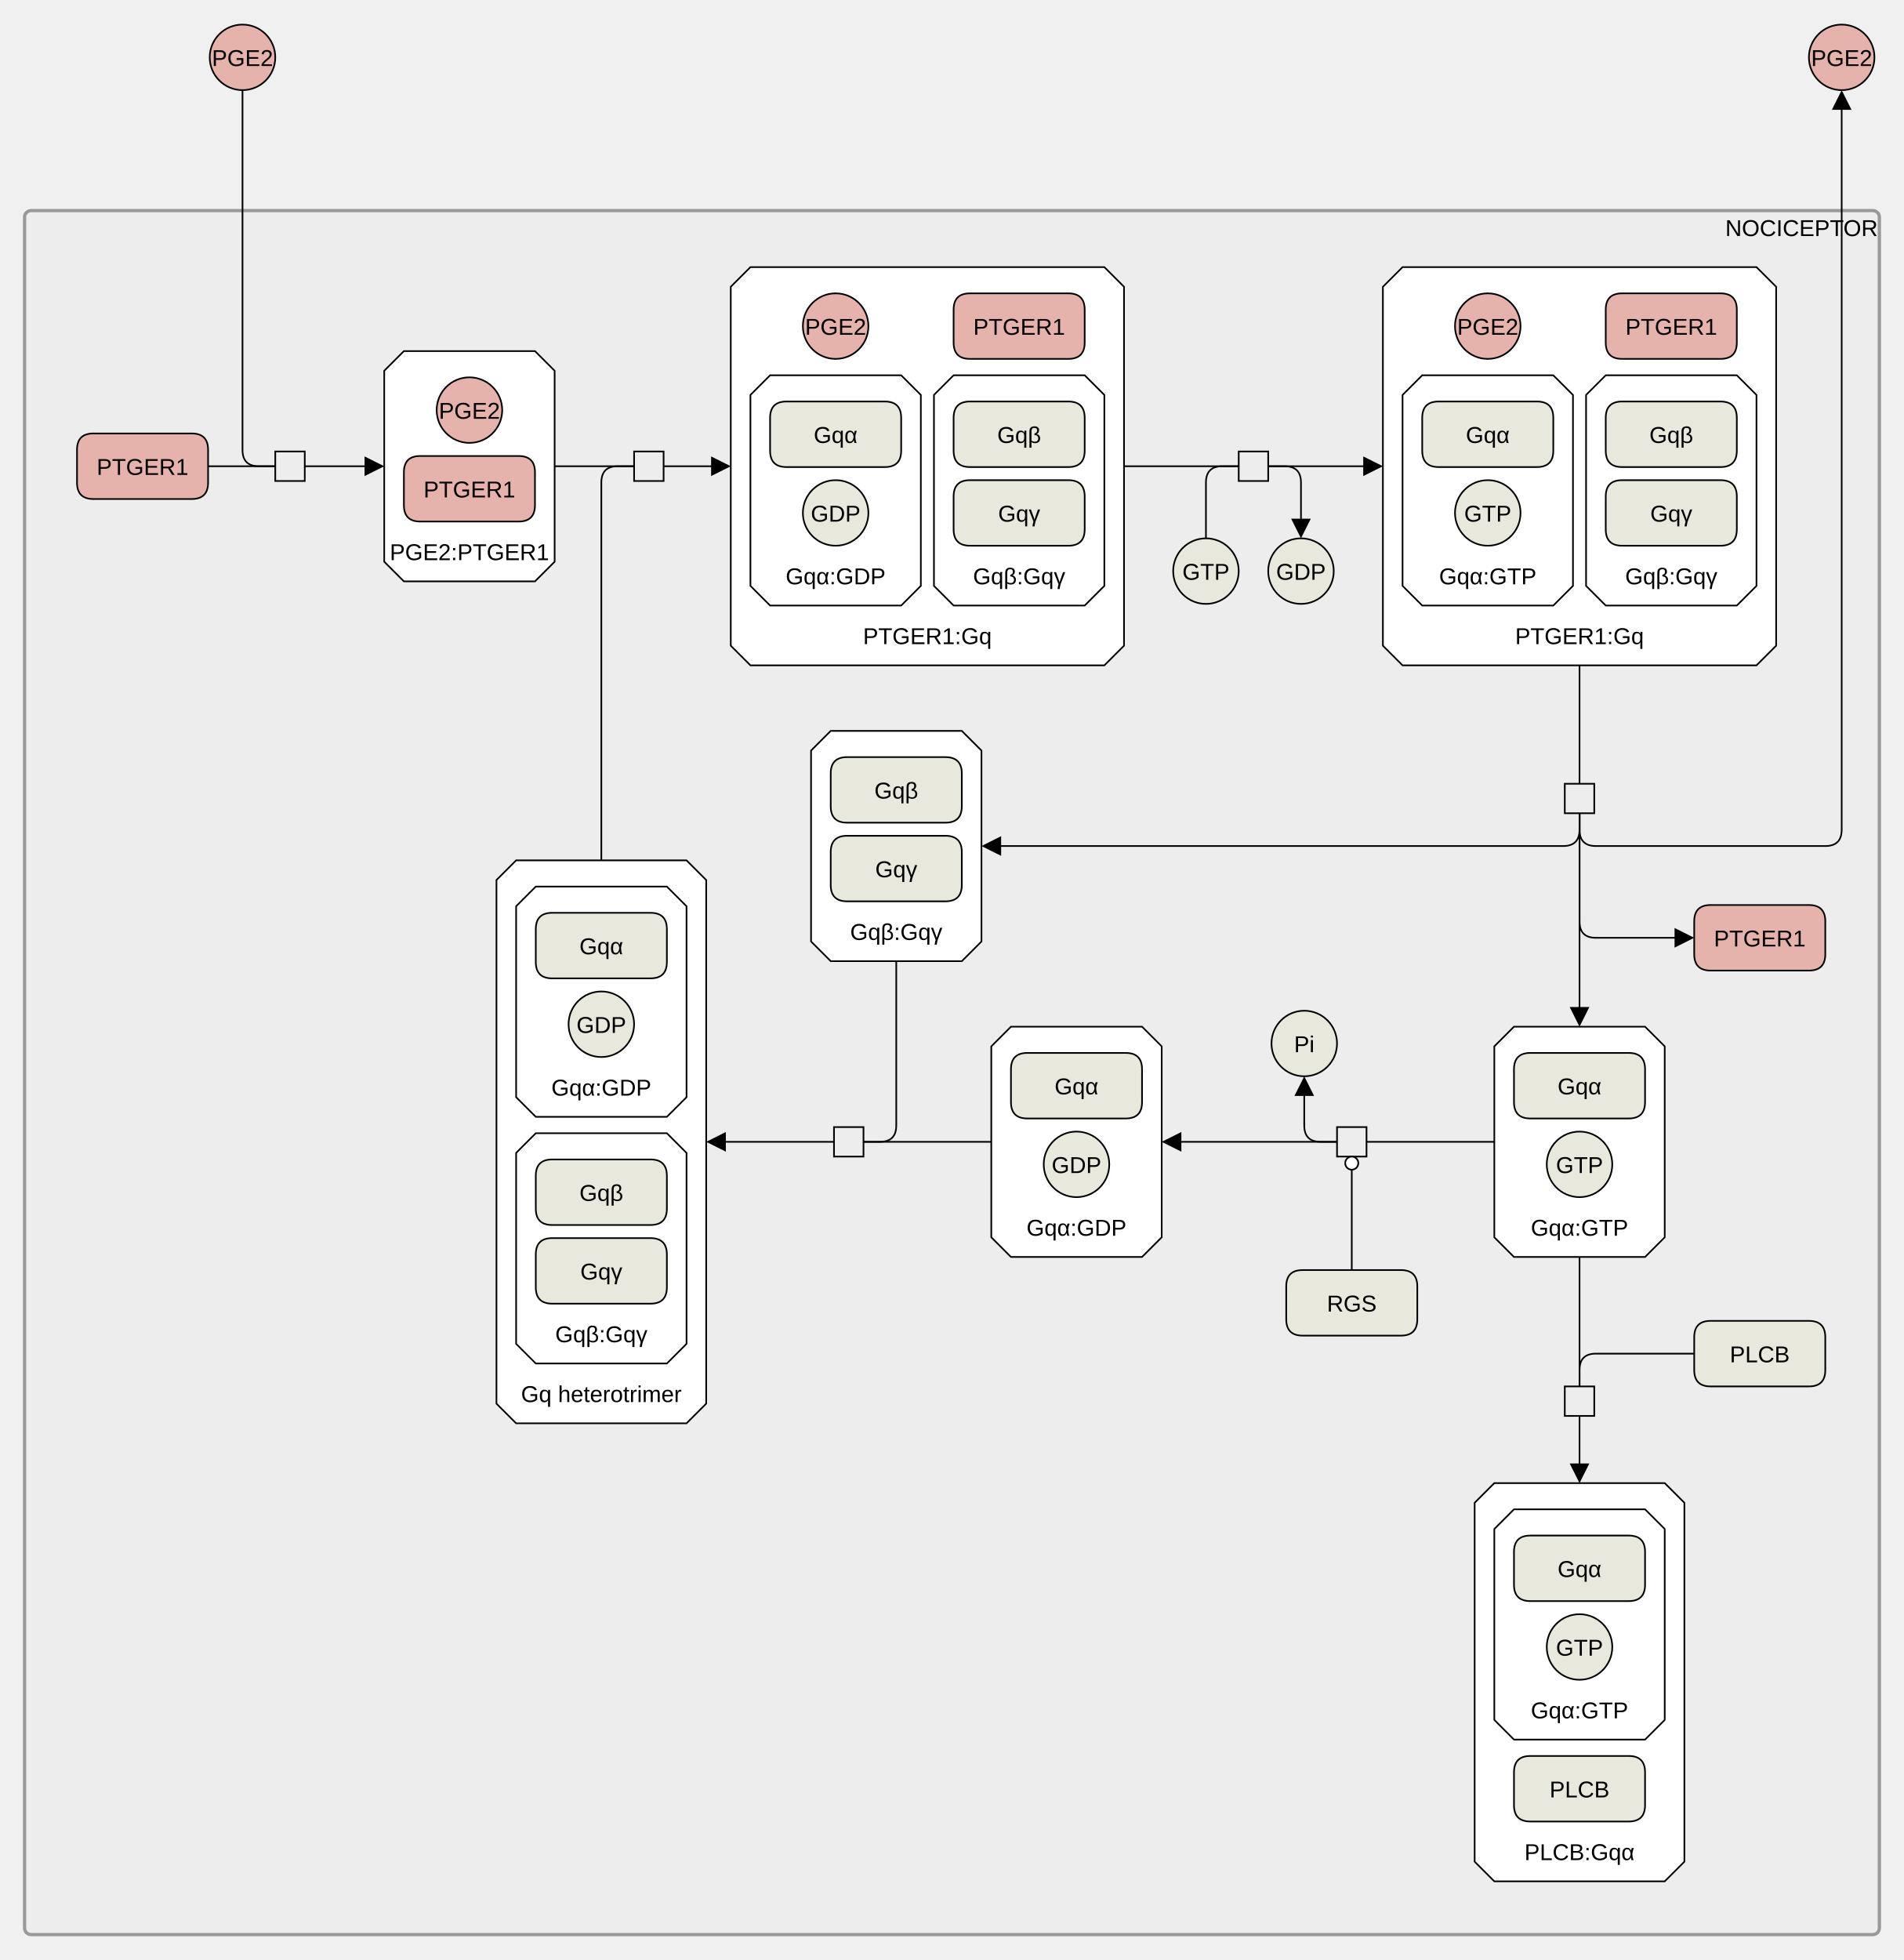
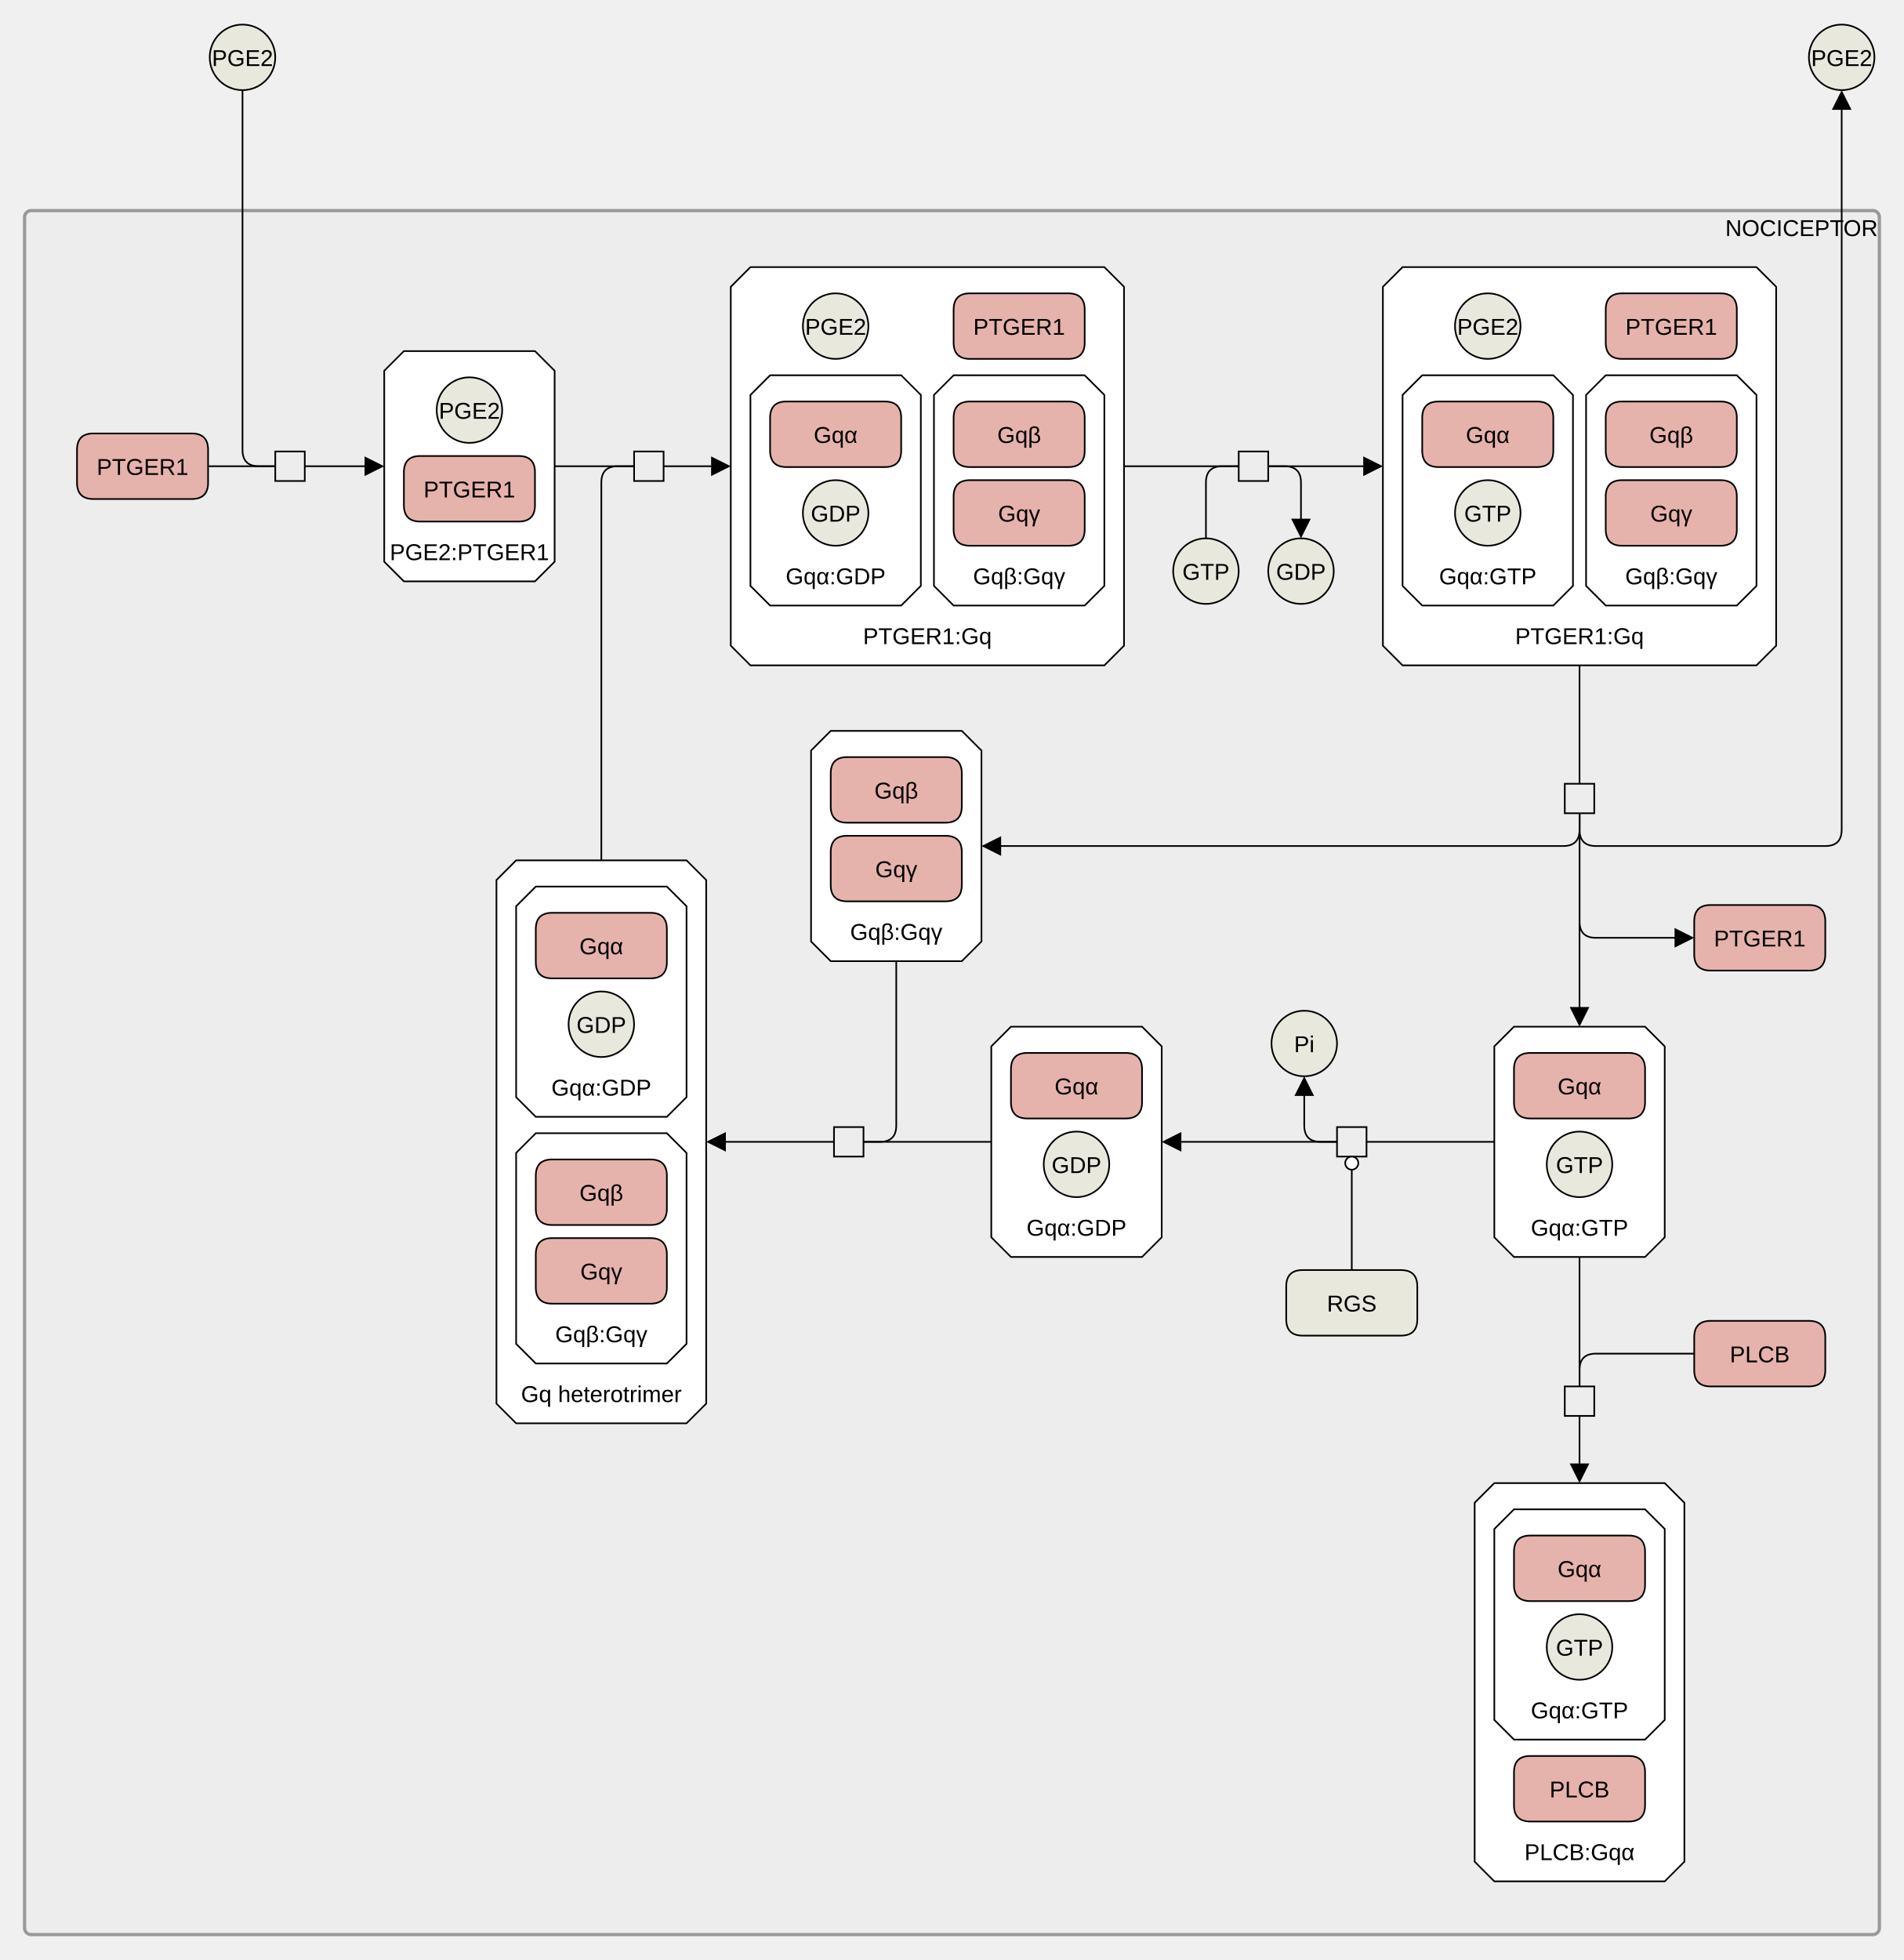
<svg xmlns="http://www.w3.org/2000/svg" width="1162" height="1196" viewBox="0 0 1162 1196" stroke-linecap="butt" stroke-miterlimit="10">
  <g transform="translate(-25,-25)">
    <path d="M40 157.5 C40 155.291 41.791 153.5 44 153.5 L1168 153.5 C1170.209 153.5 1172 155.291 1172 157.5 L1172 1201.5 C1172 1203.709 1170.209 1205.5 1168 1205.5 L44 1205.5 C41.791 1205.5 40 1203.709 40 1201.5 Z" fill="#999999" fill-opacity="0.031" stroke="none" />
    <path d="M40 157.5 C40 155.291 41.791 153.5 44 153.5 L1168 153.5 C1170.209 153.5 1172 155.291 1172 157.5 L1172 1201.5 C1172 1203.709 1170.209 1205.5 1168 1205.5 L44 1205.5 C41.791 1205.5 40 1203.709 40 1201.5 Z" fill="none" stroke="#999999" stroke-width="2" />
    <text x="1124.5" y="169.041" text-anchor="middle" font-family="'Dialog', Arial, Helvetica, sans-serif" font-size="14" fill="#000000" stroke="none" xml:space="preserve">NOCICEPTOR</text>
    <path d="M483 188 L699 188 L711 200 L711 419 L699 431 L483 431 L471 419 L471 200 Z" fill="#FFFFFF" stroke="none" />
    <path d="M483 188 L699 188 L711 200 L711 419 L699 431 L483 431 L471 419 L471 200 Z" fill="none" stroke="#000000" />
    <text x="591" y="418.041" text-anchor="middle" font-family="'Dialog', Arial, Helvetica, sans-serif" font-size="14" fill="#000000" stroke="none" xml:space="preserve">PTGER1:Gq</text>
    <path d="M495 254 L575 254 L587 266 L587 382.5 L575 394.5 L495 394.5 L483 382.5 L483 266 Z" fill="#FFFFFF" stroke="none" />
    <path d="M495 254 L575 254 L587 266 L587 382.5 L575 394.5 L495 394.5 L483 382.5 L483 266 Z" fill="none" stroke="#000000" />
    <text x="535" y="381.541" text-anchor="middle" font-family="'Dialog', Arial, Helvetica, sans-serif" font-size="14" fill="#000000" stroke="none" xml:space="preserve">Gqα:GDP</text>
-     <path d="M495 280 Q495 270 505 270 L565 270 Q575 270 575 280 L575 300 Q575 310 565 310 L505 310 Q495 310 495 300 Z" fill="#E8E8DD" stroke="none" />
+     <path d="M495 280 Q495 270 505 270 L565 270 Q575 270 575 280 L575 300 Q575 310 565 310 L505 310 Q495 310 495 300 Z" fill="#E6B3AC" stroke="none" />
    <path d="M495 280 Q495 270 505 270 L565 270 Q575 270 575 280 L575 300 Q575 310 565 310 L505 310 Q495 310 495 300 Z" fill="none" stroke="#000000" />
    <text x="535" y="295.291" text-anchor="middle" font-family="'Dialog', Arial, Helvetica, sans-serif" font-size="14" fill="#000000" stroke="none" xml:space="preserve">Gqα</text>
    <path d="M515 338 C515 326.954 523.954 318 535 318 L535 318 C546.046 318 555 326.954 555 338 L555 338 C555 349.046 546.046 358 535 358 L535 358 C523.954 358 515 349.046 515 338 Z" fill="#E8E8DD" stroke="none" />
    <path d="M515 338 C515 326.954 523.954 318 535 318 L535 318 C546.046 318 555 326.954 555 338 L555 338 C555 349.046 546.046 358 535 358 L535 358 C523.954 358 515 349.046 515 338 Z" fill="none" stroke="#000000" />
    <text x="535" y="343.291" text-anchor="middle" font-family="'Dialog', Arial, Helvetica, sans-serif" font-size="14" fill="#000000" stroke="none" xml:space="preserve">GDP</text>
    <path d="M607 254 L687 254 L699 266 L699 382.5 L687 394.5 L607 394.5 L595 382.5 L595 266 Z" fill="#FFFFFF" stroke="none" />
    <path d="M607 254 L687 254 L699 266 L699 382.5 L687 394.5 L607 394.5 L595 382.5 L595 266 Z" fill="none" stroke="#000000" />
    <text x="647" y="381.541" text-anchor="middle" font-family="'Dialog', Arial, Helvetica, sans-serif" font-size="14" fill="#000000" stroke="none" xml:space="preserve">Gqβ:Gqγ</text>
-     <path d="M607 280 Q607 270 617 270 L677 270 Q687 270 687 280 L687 300 Q687 310 677 310 L617 310 Q607 310 607 300 Z" fill="#E8E8DD" stroke="none" />
+     <path d="M607 280 Q607 270 617 270 L677 270 Q687 270 687 280 L687 300 Q687 310 677 310 L617 310 Q607 310 607 300 Z" fill="#E6B3AC" stroke="none" />
    <path d="M607 280 Q607 270 617 270 L677 270 Q687 270 687 280 L687 300 Q687 310 677 310 L617 310 Q607 310 607 300 Z" fill="none" stroke="#000000" />
    <text x="647" y="295.291" text-anchor="middle" font-family="'Dialog', Arial, Helvetica, sans-serif" font-size="14" fill="#000000" stroke="none" xml:space="preserve">Gqβ</text>
-     <path d="M607 328 Q607 318 617 318 L677 318 Q687 318 687 328 L687 348 Q687 358 677 358 L617 358 Q607 358 607 348 Z" fill="#E8E8DD" stroke="none" />
+     <path d="M607 328 Q607 318 617 318 L677 318 Q687 318 687 328 L687 348 Q687 358 677 358 L617 358 Q607 358 607 348 Z" fill="#E6B3AC" stroke="none" />
    <path d="M607 328 Q607 318 617 318 L677 318 Q687 318 687 328 L687 348 Q687 358 677 358 L617 358 Q607 358 607 348 Z" fill="none" stroke="#000000" />
    <text x="647" y="343.291" text-anchor="middle" font-family="'Dialog', Arial, Helvetica, sans-serif" font-size="14" fill="#000000" stroke="none" xml:space="preserve">Gqγ</text>
-     <path d="M515 224 C515 212.954 523.954 204 535 204 L535 204 C546.046 204 555 212.954 555 224 L555 224 C555 235.046 546.046 244 535 244 L535 244 C523.954 244 515 235.046 515 224 Z" fill="#E6B3AC" stroke="none" />
+     <path d="M515 224 C515 212.954 523.954 204 535 204 L535 204 C546.046 204 555 212.954 555 224 L555 224 C555 235.046 546.046 244 535 244 L535 244 C523.954 244 515 235.046 515 224 Z" fill="#E8E8DD" stroke="none" />
    <path d="M515 224 C515 212.954 523.954 204 535 204 L535 204 C546.046 204 555 212.954 555 224 L555 224 C555 235.046 546.046 244 535 244 L535 244 C523.954 244 515 235.046 515 224 Z" fill="none" stroke="#000000" />
    <text x="535" y="229.291" text-anchor="middle" font-family="'Dialog', Arial, Helvetica, sans-serif" font-size="14" fill="#000000" stroke="none" xml:space="preserve">PGE2</text>
    <path d="M607 214 Q607 204 617 204 L677 204 Q687 204 687 214 L687 234 Q687 244 677 244 L617 244 Q607 244 607 234 Z" fill="#E6B3AC" stroke="none" />
    <path d="M607 214 Q607 204 617 204 L677 204 Q687 204 687 214 L687 234 Q687 244 677 244 L617 244 Q607 244 607 234 Z" fill="none" stroke="#000000" />
    <text x="647" y="229.291" text-anchor="middle" font-family="'Dialog', Arial, Helvetica, sans-serif" font-size="14" fill="#000000" stroke="none" xml:space="preserve">PTGER1</text>
    <path d="M881 188 L1097 188 L1109 200 L1109 419 L1097 431 L881 431 L869 419 L869 200 Z" fill="#FFFFFF" stroke="none" />
    <path d="M881 188 L1097 188 L1109 200 L1109 419 L1097 431 L881 431 L869 419 L869 200 Z" fill="none" stroke="#000000" />
    <text x="989" y="418.041" text-anchor="middle" font-family="'Dialog', Arial, Helvetica, sans-serif" font-size="14" fill="#000000" stroke="none" xml:space="preserve">PTGER1:Gq</text>
    <path d="M1005 254 L1085 254 L1097 266 L1097 382.5 L1085 394.5 L1005 394.5 L993 382.5 L993 266 Z" fill="#FFFFFF" stroke="none" />
    <path d="M1005 254 L1085 254 L1097 266 L1097 382.5 L1085 394.5 L1005 394.5 L993 382.5 L993 266 Z" fill="none" stroke="#000000" />
    <text x="1045" y="381.541" text-anchor="middle" font-family="'Dialog', Arial, Helvetica, sans-serif" font-size="14" fill="#000000" stroke="none" xml:space="preserve">Gqβ:Gqγ</text>
-     <path d="M1005 280 Q1005 270 1015 270 L1075 270 Q1085 270 1085 280 L1085 300 Q1085 310 1075 310 L1015 310 Q1005 310 1005 300 Z" fill="#E8E8DD" stroke="none" />
+     <path d="M1005 280 Q1005 270 1015 270 L1075 270 Q1085 270 1085 280 L1085 300 Q1085 310 1075 310 L1015 310 Q1005 310 1005 300 Z" fill="#E6B3AC" stroke="none" />
    <path d="M1005 280 Q1005 270 1015 270 L1075 270 Q1085 270 1085 280 L1085 300 Q1085 310 1075 310 L1015 310 Q1005 310 1005 300 Z" fill="none" stroke="#000000" />
    <text x="1045" y="295.291" text-anchor="middle" font-family="'Dialog', Arial, Helvetica, sans-serif" font-size="14" fill="#000000" stroke="none" xml:space="preserve">Gqβ</text>
-     <path d="M1005 328 Q1005 318 1015 318 L1075 318 Q1085 318 1085 328 L1085 348 Q1085 358 1075 358 L1015 358 Q1005 358 1005 348 Z" fill="#E8E8DD" stroke="none" />
+     <path d="M1005 328 Q1005 318 1015 318 L1075 318 Q1085 318 1085 328 L1085 348 Q1085 358 1075 358 L1015 358 Q1005 358 1005 348 Z" fill="#E6B3AC" stroke="none" />
    <path d="M1005 328 Q1005 318 1015 318 L1075 318 Q1085 318 1085 328 L1085 348 Q1085 358 1075 358 L1015 358 Q1005 358 1005 348 Z" fill="none" stroke="#000000" />
    <text x="1045" y="343.291" text-anchor="middle" font-family="'Dialog', Arial, Helvetica, sans-serif" font-size="14" fill="#000000" stroke="none" xml:space="preserve">Gqγ</text>
    <path d="M893 254 L973 254 L985 266 L985 382.5 L973 394.5 L893 394.5 L881 382.5 L881 266 Z" fill="#FFFFFF" stroke="none" />
    <path d="M893 254 L973 254 L985 266 L985 382.5 L973 394.5 L893 394.5 L881 382.5 L881 266 Z" fill="none" stroke="#000000" />
    <text x="933" y="381.541" text-anchor="middle" font-family="'Dialog', Arial, Helvetica, sans-serif" font-size="14" fill="#000000" stroke="none" xml:space="preserve">Gqα:GTP</text>
-     <path d="M893 280 Q893 270 903 270 L963 270 Q973 270 973 280 L973 300 Q973 310 963 310 L903 310 Q893 310 893 300 Z" fill="#E8E8DD" stroke="none" />
+     <path d="M893 280 Q893 270 903 270 L963 270 Q973 270 973 280 L973 300 Q973 310 963 310 L903 310 Q893 310 893 300 Z" fill="#E6B3AC" stroke="none" />
    <path d="M893 280 Q893 270 903 270 L963 270 Q973 270 973 280 L973 300 Q973 310 963 310 L903 310 Q893 310 893 300 Z" fill="none" stroke="#000000" />
    <text x="933" y="295.291" text-anchor="middle" font-family="'Dialog', Arial, Helvetica, sans-serif" font-size="14" fill="#000000" stroke="none" xml:space="preserve">Gqα</text>
    <path d="M913 338 C913 326.954 921.954 318 933 318 L933 318 C944.046 318 953 326.954 953 338 L953 338 C953 349.046 944.046 358 933 358 L933 358 C921.954 358 913 349.046 913 338 Z" fill="#E8E8DD" stroke="none" />
    <path d="M913 338 C913 326.954 921.954 318 933 318 L933 318 C944.046 318 953 326.954 953 338 L953 338 C953 349.046 944.046 358 933 358 L933 358 C921.954 358 913 349.046 913 338 Z" fill="none" stroke="#000000" />
    <text x="933" y="343.291" text-anchor="middle" font-family="'Dialog', Arial, Helvetica, sans-serif" font-size="14" fill="#000000" stroke="none" xml:space="preserve">GTP</text>
-     <path d="M913 224 C913 212.954 921.954 204 933 204 L933 204 C944.046 204 953 212.954 953 224 L953 224 C953 235.046 944.046 244 933 244 L933 244 C921.954 244 913 235.046 913 224 Z" fill="#E6B3AC" stroke="none" />
+     <path d="M913 224 C913 212.954 921.954 204 933 204 L933 204 C944.046 204 953 212.954 953 224 L953 224 C953 235.046 944.046 244 933 244 L933 244 C921.954 244 913 235.046 913 224 Z" fill="#E8E8DD" stroke="none" />
    <path d="M913 224 C913 212.954 921.954 204 933 204 L933 204 C944.046 204 953 212.954 953 224 L953 224 C953 235.046 944.046 244 933 244 L933 244 C921.954 244 913 235.046 913 224 Z" fill="none" stroke="#000000" />
    <text x="933" y="229.291" text-anchor="middle" font-family="'Dialog', Arial, Helvetica, sans-serif" font-size="14" fill="#000000" stroke="none" xml:space="preserve">PGE2</text>
    <path d="M1005 214 Q1005 204 1015 204 L1075 204 Q1085 204 1085 214 L1085 234 Q1085 244 1075 244 L1015 244 Q1005 244 1005 234 Z" fill="#E6B3AC" stroke="none" />
    <path d="M1005 214 Q1005 204 1015 204 L1075 204 Q1085 204 1085 214 L1085 234 Q1085 244 1075 244 L1015 244 Q1005 244 1005 234 Z" fill="none" stroke="#000000" />
    <text x="1045" y="229.291" text-anchor="middle" font-family="'Dialog', Arial, Helvetica, sans-serif" font-size="14" fill="#000000" stroke="none" xml:space="preserve">PTGER1</text>
    <path d="M340 550 L444 550 L456 562 L456 881.5 L444 893.5 L340 893.5 L328 881.5 L328 562 Z" fill="#FFFFFF" stroke="none" />
    <path d="M340 550 L444 550 L456 562 L456 881.5 L444 893.5 L340 893.5 L328 881.5 L328 562 Z" fill="none" stroke="#000000" />
    <text x="392" y="880.541" text-anchor="middle" font-family="'Dialog', Arial, Helvetica, sans-serif" font-size="14" fill="#000000" stroke="none" xml:space="preserve">Gq heterotrimer</text>
    <path d="M352 716.5 L432 716.5 L444 728.5 L444 845 L432 857 L352 857 L340 845 L340 728.5 Z" fill="#FFFFFF" stroke="none" />
    <path d="M352 716.5 L432 716.5 L444 728.5 L444 845 L432 857 L352 857 L340 845 L340 728.5 Z" fill="none" stroke="#000000" />
    <text x="392" y="844.041" text-anchor="middle" font-family="'Dialog', Arial, Helvetica, sans-serif" font-size="14" fill="#000000" stroke="none" xml:space="preserve">Gqβ:Gqγ</text>
-     <path d="M352 742.5 Q352 732.5 362 732.5 L422 732.5 Q432 732.5 432 742.5 L432 762.5 Q432 772.5 422 772.5 L362 772.5 Q352 772.5 352 762.5 Z" fill="#E8E8DD" stroke="none" />
+     <path d="M352 742.5 Q352 732.5 362 732.5 L422 732.5 Q432 732.5 432 742.5 L432 762.5 Q432 772.5 422 772.5 L362 772.5 Q352 772.5 352 762.5 Z" fill="#E6B3AC" stroke="none" />
    <path d="M352 742.5 Q352 732.5 362 732.5 L422 732.5 Q432 732.5 432 742.5 L432 762.5 Q432 772.5 422 772.5 L362 772.5 Q352 772.5 352 762.5 Z" fill="none" stroke="#000000" />
    <text x="392" y="757.791" text-anchor="middle" font-family="'Dialog', Arial, Helvetica, sans-serif" font-size="14" fill="#000000" stroke="none" xml:space="preserve">Gqβ</text>
-     <path d="M352 790.5 Q352 780.5 362 780.5 L422 780.5 Q432 780.5 432 790.5 L432 810.5 Q432 820.5 422 820.5 L362 820.5 Q352 820.5 352 810.5 Z" fill="#E8E8DD" stroke="none" />
+     <path d="M352 790.5 Q352 780.5 362 780.5 L422 780.5 Q432 780.5 432 790.5 L432 810.5 Q432 820.5 422 820.5 L362 820.5 Q352 820.5 352 810.5 Z" fill="#E6B3AC" stroke="none" />
    <path d="M352 790.5 Q352 780.5 362 780.5 L422 780.5 Q432 780.5 432 790.5 L432 810.5 Q432 820.5 422 820.5 L362 820.5 Q352 820.5 352 810.5 Z" fill="none" stroke="#000000" />
    <text x="392" y="805.791" text-anchor="middle" font-family="'Dialog', Arial, Helvetica, sans-serif" font-size="14" fill="#000000" stroke="none" xml:space="preserve">Gqγ</text>
    <path d="M352 566 L432 566 L444 578 L444 694.5 L432 706.5 L352 706.5 L340 694.5 L340 578 Z" fill="#FFFFFF" stroke="none" />
    <path d="M352 566 L432 566 L444 578 L444 694.5 L432 706.5 L352 706.5 L340 694.5 L340 578 Z" fill="none" stroke="#000000" />
    <text x="392" y="693.541" text-anchor="middle" font-family="'Dialog', Arial, Helvetica, sans-serif" font-size="14" fill="#000000" stroke="none" xml:space="preserve">Gqα:GDP</text>
-     <path d="M352 592 Q352 582 362 582 L422 582 Q432 582 432 592 L432 612 Q432 622 422 622 L362 622 Q352 622 352 612 Z" fill="#E8E8DD" stroke="none" />
+     <path d="M352 592 Q352 582 362 582 L422 582 Q432 582 432 592 L432 612 Q432 622 422 622 L362 622 Q352 622 352 612 Z" fill="#E6B3AC" stroke="none" />
    <path d="M352 592 Q352 582 362 582 L422 582 Q432 582 432 592 L432 612 Q432 622 422 622 L362 622 Q352 622 352 612 Z" fill="none" stroke="#000000" />
    <text x="392" y="607.291" text-anchor="middle" font-family="'Dialog', Arial, Helvetica, sans-serif" font-size="14" fill="#000000" stroke="none" xml:space="preserve">Gqα</text>
    <path d="M372 650 C372 638.954 380.954 630 392 630 L392 630 C403.046 630 412 638.954 412 650 L412 650 C412 661.046 403.046 670 392 670 L392 670 C380.954 670 372 661.046 372 650 Z" fill="#E8E8DD" stroke="none" />
    <path d="M372 650 C372 638.954 380.954 630 392 630 L392 630 C403.046 630 412 638.954 412 650 L412 650 C412 661.046 403.046 670 392 670 L392 670 C380.954 670 372 661.046 372 650 Z" fill="none" stroke="#000000" />
    <text x="392" y="655.291" text-anchor="middle" font-family="'Dialog', Arial, Helvetica, sans-serif" font-size="14" fill="#000000" stroke="none" xml:space="preserve">GDP</text>
    <path d="M937 930 L1041 930 L1053 942 L1053 1161 L1041 1173 L937 1173 L925 1161 L925 942 Z" fill="#FFFFFF" stroke="none" />
    <path d="M937 930 L1041 930 L1053 942 L1053 1161 L1041 1173 L937 1173 L925 1161 L925 942 Z" fill="none" stroke="#000000" />
    <text x="989" y="1160.041" text-anchor="middle" font-family="'Dialog', Arial, Helvetica, sans-serif" font-size="14" fill="#000000" stroke="none" xml:space="preserve">PLCB:Gqα</text>
-     <path d="M949 1106.5 Q949 1096.5 959 1096.5 L1019 1096.5 Q1029 1096.5 1029 1106.5 L1029 1126.5 Q1029 1136.5 1019 1136.5 L959 1136.5 Q949 1136.5 949 1126.5 Z" fill="#E8E8DD" stroke="none" />
+     <path d="M949 1106.5 Q949 1096.5 959 1096.5 L1019 1096.5 Q1029 1096.5 1029 1106.5 L1029 1126.5 Q1029 1136.5 1019 1136.5 L959 1136.5 Q949 1136.5 949 1126.5 Z" fill="#E6B3AC" stroke="none" />
    <path d="M949 1106.5 Q949 1096.5 959 1096.5 L1019 1096.5 Q1029 1096.5 1029 1106.5 L1029 1126.5 Q1029 1136.5 1019 1136.5 L959 1136.5 Q949 1136.5 949 1126.5 Z" fill="none" stroke="#000000" />
    <text x="989" y="1121.791" text-anchor="middle" font-family="'Dialog', Arial, Helvetica, sans-serif" font-size="14" fill="#000000" stroke="none" xml:space="preserve">PLCB</text>
    <path d="M949 946 L1029 946 L1041 958 L1041 1074.5 L1029 1086.5 L949 1086.5 L937 1074.5 L937 958 Z" fill="#FFFFFF" stroke="none" />
    <path d="M949 946 L1029 946 L1041 958 L1041 1074.5 L1029 1086.5 L949 1086.5 L937 1074.5 L937 958 Z" fill="none" stroke="#000000" />
    <text x="989" y="1073.541" text-anchor="middle" font-family="'Dialog', Arial, Helvetica, sans-serif" font-size="14" fill="#000000" stroke="none" xml:space="preserve">Gqα:GTP</text>
-     <path d="M949 972 Q949 962 959 962 L1019 962 Q1029 962 1029 972 L1029 992 Q1029 1002 1019 1002 L959 1002 Q949 1002 949 992 Z" fill="#E8E8DD" stroke="none" />
+     <path d="M949 972 Q949 962 959 962 L1019 962 Q1029 962 1029 972 L1029 992 Q1029 1002 1019 1002 L959 1002 Q949 1002 949 992 Z" fill="#E6B3AC" stroke="none" />
    <path d="M949 972 Q949 962 959 962 L1019 962 Q1029 962 1029 972 L1029 992 Q1029 1002 1019 1002 L959 1002 Q949 1002 949 992 Z" fill="none" stroke="#000000" />
    <text x="989" y="987.291" text-anchor="middle" font-family="'Dialog', Arial, Helvetica, sans-serif" font-size="14" fill="#000000" stroke="none" xml:space="preserve">Gqα</text>
    <path d="M969 1030 C969 1018.954 977.954 1010 989 1010 L989 1010 C1000.046 1010 1009 1018.954 1009 1030 L1009 1030 C1009 1041.046 1000.046 1050 989 1050 L989 1050 C977.954 1050 969 1041.046 969 1030 Z" fill="#E8E8DD" stroke="none" />
    <path d="M969 1030 C969 1018.954 977.954 1010 989 1010 L989 1010 C1000.046 1010 1009 1018.954 1009 1030 L1009 1030 C1009 1041.046 1000.046 1050 989 1050 L989 1050 C977.954 1050 969 1041.046 969 1030 Z" fill="none" stroke="#000000" />
    <text x="989" y="1035.291" text-anchor="middle" font-family="'Dialog', Arial, Helvetica, sans-serif" font-size="14" fill="#000000" stroke="none" xml:space="preserve">GTP</text>
    <path d="M271.5 239.25 L351.5 239.25 L363.5 251.25 L363.5 367.75 L351.5 379.75 L271.5 379.75 L259.5 367.75 L259.5 251.25 Z" fill="#FFFFFF" stroke="none" />
    <path d="M271.5 239.25 L351.5 239.25 L363.5 251.25 L363.5 367.75 L351.5 379.75 L271.5 379.75 L259.5 367.75 L259.5 251.25 Z" fill="none" stroke="#000000" />
    <text x="311.5" y="366.791" text-anchor="middle" font-family="'Dialog', Arial, Helvetica, sans-serif" font-size="14" fill="#000000" stroke="none" xml:space="preserve">PGE2:PTGER1</text>
-     <path d="M291.5 275.25 C291.5 264.204 300.454 255.25 311.5 255.25 L311.5 255.25 C322.546 255.25 331.5 264.204 331.5 275.25 L331.5 275.25 C331.5 286.296 322.546 295.25 311.5 295.25 L311.5 295.25 C300.454 295.25 291.5 286.296 291.5 275.25 Z" fill="#E6B3AC" stroke="none" />
+     <path d="M291.5 275.25 C291.5 264.204 300.454 255.25 311.5 255.25 L311.5 255.25 C322.546 255.25 331.5 264.204 331.5 275.25 L331.5 275.25 C331.5 286.296 322.546 295.25 311.5 295.25 L311.5 295.25 C300.454 295.25 291.5 286.296 291.5 275.25 Z" fill="#E8E8DD" stroke="none" />
    <path d="M291.5 275.25 C291.5 264.204 300.454 255.25 311.5 255.25 L311.5 255.25 C322.546 255.25 331.5 264.204 331.5 275.25 L331.5 275.25 C331.5 286.296 322.546 295.25 311.5 295.25 L311.5 295.25 C300.454 295.25 291.5 286.296 291.5 275.25 Z" fill="none" stroke="#000000" />
    <text x="311.5" y="280.541" text-anchor="middle" font-family="'Dialog', Arial, Helvetica, sans-serif" font-size="14" fill="#000000" stroke="none" xml:space="preserve">PGE2</text>
    <path d="M271.5 313.25 Q271.5 303.25 281.5 303.25 L341.5 303.25 Q351.5 303.25 351.5 313.25 L351.5 333.25 Q351.5 343.25 341.5 343.25 L281.5 343.25 Q271.5 343.25 271.5 333.25 Z" fill="#E6B3AC" stroke="none" />
    <path d="M271.5 313.25 Q271.5 303.25 281.5 303.25 L341.5 303.25 Q351.5 303.25 351.5 313.25 L351.5 333.25 Q351.5 343.25 341.5 343.25 L281.5 343.25 Q271.5 343.25 271.5 333.25 Z" fill="none" stroke="#000000" />
    <text x="311.5" y="328.541" text-anchor="middle" font-family="'Dialog', Arial, Helvetica, sans-serif" font-size="14" fill="#000000" stroke="none" xml:space="preserve">PTGER1</text>
    <path d="M532 471 L612 471 L624 483 L624 599.5 L612 611.5 L532 611.5 L520 599.5 L520 483 Z" fill="#FFFFFF" stroke="none" />
    <path d="M532 471 L612 471 L624 483 L624 599.5 L612 611.5 L532 611.5 L520 599.5 L520 483 Z" fill="none" stroke="#000000" />
    <text x="572" y="598.541" text-anchor="middle" font-family="'Dialog', Arial, Helvetica, sans-serif" font-size="14" fill="#000000" stroke="none" xml:space="preserve">Gqβ:Gqγ</text>
-     <path d="M532 545 Q532 535 542 535 L602 535 Q612 535 612 545 L612 565 Q612 575 602 575 L542 575 Q532 575 532 565 Z" fill="#E8E8DD" stroke="none" />
+     <path d="M532 545 Q532 535 542 535 L602 535 Q612 535 612 545 L612 565 Q612 575 602 575 L542 575 Q532 575 532 565 Z" fill="#E6B3AC" stroke="none" />
    <path d="M532 545 Q532 535 542 535 L602 535 Q612 535 612 545 L612 565 Q612 575 602 575 L542 575 Q532 575 532 565 Z" fill="none" stroke="#000000" />
    <text x="572" y="560.291" text-anchor="middle" font-family="'Dialog', Arial, Helvetica, sans-serif" font-size="14" fill="#000000" stroke="none" xml:space="preserve">Gqγ</text>
-     <path d="M532 497 Q532 487 542 487 L602 487 Q612 487 612 497 L612 517 Q612 527 602 527 L542 527 Q532 527 532 517 Z" fill="#E8E8DD" stroke="none" />
+     <path d="M532 497 Q532 487 542 487 L602 487 Q612 487 612 497 L612 517 Q612 527 602 527 L542 527 Q532 527 532 517 Z" fill="#E6B3AC" stroke="none" />
    <path d="M532 497 Q532 487 542 487 L602 487 Q612 487 612 497 L612 517 Q612 527 602 527 L542 527 Q532 527 532 517 Z" fill="none" stroke="#000000" />
    <text x="572" y="512.291" text-anchor="middle" font-family="'Dialog', Arial, Helvetica, sans-serif" font-size="14" fill="#000000" stroke="none" xml:space="preserve">Gqβ</text>
    <path d="M741 373.5 C741 362.454 749.954 353.5 761 353.5 L761 353.5 C772.046 353.5 781 362.454 781 373.5 L781 373.5 C781 384.546 772.046 393.5 761 393.5 L761 393.5 C749.954 393.5 741 384.546 741 373.5 Z" fill="#E8E8DD" stroke="none" />
    <path d="M741 373.5 C741 362.454 749.954 353.5 761 353.5 L761 353.5 C772.046 353.5 781 362.454 781 373.5 L781 373.5 C781 384.546 772.046 393.5 761 393.5 L761 393.5 C749.954 393.5 741 384.546 741 373.5 Z" fill="none" stroke="#000000" />
    <text x="761" y="378.791" text-anchor="middle" font-family="'Dialog', Arial, Helvetica, sans-serif" font-size="14" fill="#000000" stroke="none" xml:space="preserve">GTP</text>
    <path d="M799 373.5 C799 362.454 807.954 353.5 819 353.5 L819 353.5 C830.046 353.5 839 362.454 839 373.5 L839 373.5 C839 384.546 830.046 393.5 819 393.5 L819 393.5 C807.954 393.5 799 384.546 799 373.5 Z" fill="#E8E8DD" stroke="none" />
    <path d="M799 373.5 C799 362.454 807.954 353.5 819 353.5 L819 353.5 C830.046 353.5 839 362.454 839 373.5 L839 373.5 C839 384.546 830.046 393.5 819 393.5 L819 393.5 C807.954 393.5 799 384.546 799 373.5 Z" fill="none" stroke="#000000" />
    <text x="819" y="378.791" text-anchor="middle" font-family="'Dialog', Arial, Helvetica, sans-serif" font-size="14" fill="#000000" stroke="none" xml:space="preserve">GDP</text>
    <path d="M72 299.5 Q72 289.5 82 289.5 L142 289.5 Q152 289.5 152 299.5 L152 319.5 Q152 329.5 142 329.5 L82 329.5 Q72 329.5 72 319.5 Z" fill="#E6B3AC" stroke="none" />
    <path d="M72 299.5 Q72 289.5 82 289.5 L142 289.5 Q152 289.5 152 299.5 L152 319.5 Q152 329.5 142 329.5 L82 329.5 Q72 329.5 72 319.5 Z" fill="none" stroke="#000000" />
    <text x="112" y="314.791" text-anchor="middle" font-family="'Dialog', Arial, Helvetica, sans-serif" font-size="14" fill="#000000" stroke="none" xml:space="preserve">PTGER1</text>
    <path d="M801 661.75 C801 650.704 809.954 641.75 821 641.75 L821 641.75 C832.046 641.75 841 650.704 841 661.75 L841 661.75 C841 672.796 832.046 681.75 821 681.75 L821 681.75 C809.954 681.75 801 672.796 801 661.75 Z" fill="#E8E8DD" stroke="none" />
    <path d="M801 661.75 C801 650.704 809.954 641.75 821 641.75 L821 641.75 C832.046 641.75 841 650.704 841 661.75 L841 661.75 C841 672.796 832.046 681.75 821 681.75 L821 681.75 C809.954 681.75 801 672.796 801 661.75 Z" fill="none" stroke="#000000" />
    <text x="821" y="667.041" text-anchor="middle" font-family="'Dialog', Arial, Helvetica, sans-serif" font-size="14" fill="#000000" stroke="none" xml:space="preserve">Pi</text>
    <path d="M642 651.5 L722 651.5 L734 663.5 L734 780 L722 792 L642 792 L630 780 L630 663.5 Z" fill="#FFFFFF" stroke="none" />
    <path d="M642 651.5 L722 651.5 L734 663.5 L734 780 L722 792 L642 792 L630 780 L630 663.5 Z" fill="none" stroke="#000000" />
    <text x="682" y="779.041" text-anchor="middle" font-family="'Dialog', Arial, Helvetica, sans-serif" font-size="14" fill="#000000" stroke="none" xml:space="preserve">Gqα:GDP</text>
-     <path d="M642 677.5 Q642 667.5 652 667.5 L712 667.5 Q722 667.5 722 677.5 L722 697.5 Q722 707.5 712 707.5 L652 707.5 Q642 707.5 642 697.5 Z" fill="#E8E8DD" stroke="none" />
+     <path d="M642 677.5 Q642 667.5 652 667.5 L712 667.5 Q722 667.5 722 677.5 L722 697.5 Q722 707.5 712 707.5 L652 707.5 Q642 707.5 642 697.5 Z" fill="#E6B3AC" stroke="none" />
    <path d="M642 677.5 Q642 667.5 652 667.5 L712 667.5 Q722 667.5 722 677.5 L722 697.5 Q722 707.5 712 707.5 L652 707.5 Q642 707.5 642 697.5 Z" fill="none" stroke="#000000" />
    <text x="682" y="692.791" text-anchor="middle" font-family="'Dialog', Arial, Helvetica, sans-serif" font-size="14" fill="#000000" stroke="none" xml:space="preserve">Gqα</text>
    <path d="M662 735.5 C662 724.454 670.954 715.5 682 715.5 L682 715.5 C693.046 715.5 702 724.454 702 735.5 L702 735.5 C702 746.546 693.046 755.5 682 755.5 L682 755.5 C670.954 755.5 662 746.546 662 735.5 Z" fill="#E8E8DD" stroke="none" />
    <path d="M662 735.5 C662 724.454 670.954 715.5 682 715.5 L682 715.5 C693.046 715.5 702 724.454 702 735.5 L702 735.5 C702 746.546 693.046 755.5 682 755.5 L682 755.5 C670.954 755.5 662 746.546 662 735.5 Z" fill="none" stroke="#000000" />
    <text x="682" y="740.791" text-anchor="middle" font-family="'Dialog', Arial, Helvetica, sans-serif" font-size="14" fill="#000000" stroke="none" xml:space="preserve">GDP</text>
    <path d="M949 651.5 L1029 651.5 L1041 663.5 L1041 780 L1029 792 L949 792 L937 780 L937 663.5 Z" fill="#FFFFFF" stroke="none" />
    <path d="M949 651.5 L1029 651.5 L1041 663.5 L1041 780 L1029 792 L949 792 L937 780 L937 663.5 Z" fill="none" stroke="#000000" />
    <text x="989" y="779.041" text-anchor="middle" font-family="'Dialog', Arial, Helvetica, sans-serif" font-size="14" fill="#000000" stroke="none" xml:space="preserve">Gqα:GTP</text>
-     <path d="M949 677.5 Q949 667.5 959 667.5 L1019 667.5 Q1029 667.5 1029 677.5 L1029 697.5 Q1029 707.5 1019 707.5 L959 707.5 Q949 707.5 949 697.5 Z" fill="#E8E8DD" stroke="none" />
+     <path d="M949 677.5 Q949 667.5 959 667.5 L1019 667.5 Q1029 667.5 1029 677.5 L1029 697.5 Q1029 707.5 1019 707.5 L959 707.5 Q949 707.5 949 697.5 Z" fill="#E6B3AC" stroke="none" />
    <path d="M949 677.5 Q949 667.5 959 667.5 L1019 667.5 Q1029 667.5 1029 677.5 L1029 697.5 Q1029 707.5 1019 707.5 L959 707.5 Q949 707.5 949 697.5 Z" fill="none" stroke="#000000" />
    <text x="989" y="692.791" text-anchor="middle" font-family="'Dialog', Arial, Helvetica, sans-serif" font-size="14" fill="#000000" stroke="none" xml:space="preserve">Gqα</text>
    <path d="M969 735.5 C969 724.454 977.954 715.5 989 715.5 L989 715.5 C1000.046 715.5 1009 724.454 1009 735.5 L1009 735.5 C1009 746.546 1000.046 755.5 989 755.5 L989 755.5 C977.954 755.5 969 746.546 969 735.5 Z" fill="#E8E8DD" stroke="none" />
    <path d="M969 735.5 C969 724.454 977.954 715.5 989 715.5 L989 715.5 C1000.046 715.5 1009 724.454 1009 735.5 L1009 735.5 C1009 746.546 1000.046 755.5 989 755.5 L989 755.5 C977.954 755.5 969 746.546 969 735.5 Z" fill="none" stroke="#000000" />
    <text x="989" y="740.791" text-anchor="middle" font-family="'Dialog', Arial, Helvetica, sans-serif" font-size="14" fill="#000000" stroke="none" xml:space="preserve">GTP</text>
    <path d="M810 810 Q810 800 820 800 L880 800 Q890 800 890 810 L890 830 Q890 840 880 840 L820 840 Q810 840 810 830 Z" fill="#E8E8DD" stroke="none" />
    <path d="M810 810 Q810 800 820 800 L880 800 Q890 800 890 810 L890 830 Q890 840 880 840 L820 840 Q810 840 810 830 Z" fill="none" stroke="#000000" />
    <text x="850" y="825.291" text-anchor="middle" font-family="'Dialog', Arial, Helvetica, sans-serif" font-size="14" fill="#000000" stroke="none" xml:space="preserve">RGS</text>
    <path d="M1059 587.25 Q1059 577.25 1069 577.25 L1129 577.25 Q1139 577.25 1139 587.25 L1139 607.25 Q1139 617.25 1129 617.25 L1069 617.25 Q1059 617.25 1059 607.25 Z" fill="#E6B3AC" stroke="none" />
    <path d="M1059 587.25 Q1059 577.25 1069 577.25 L1129 577.25 Q1139 577.25 1139 587.25 L1139 607.25 Q1139 617.25 1129 617.25 L1069 617.25 Q1059 617.25 1059 607.25 Z" fill="none" stroke="#000000" />
    <text x="1099" y="602.541" text-anchor="middle" font-family="'Dialog', Arial, Helvetica, sans-serif" font-size="14" fill="#000000" stroke="none" xml:space="preserve">PTGER1</text>
-     <path d="M1059 841 Q1059 831 1069 831 L1129 831 Q1139 831 1139 841 L1139 861 Q1139 871 1129 871 L1069 871 Q1059 871 1059 861 Z" fill="#E8E8DD" stroke="none" />
+     <path d="M1059 841 Q1059 831 1069 831 L1129 831 Q1139 831 1139 841 L1139 861 Q1139 871 1129 871 L1069 871 Q1059 871 1059 861 Z" fill="#E6B3AC" stroke="none" />
    <path d="M1059 841 Q1059 831 1069 831 L1129 831 Q1139 831 1139 841 L1139 861 Q1139 871 1129 871 L1069 871 Q1059 871 1059 861 Z" fill="none" stroke="#000000" />
    <text x="1099" y="856.291" text-anchor="middle" font-family="'Dialog', Arial, Helvetica, sans-serif" font-size="14" fill="#000000" stroke="none" xml:space="preserve">PLCB</text>
    <path d="M412 300.5 L430 300.5 L430 318.5 L412 318.5 Z" fill="none" stroke="#000000" />
    <path d="M781 300.5 L799 300.5 L799 318.5 L781 318.5 Z" fill="none" stroke="#000000" />
    <path d="M193 300.5 L211 300.5 L211 318.5 L193 318.5 Z" fill="none" stroke="#000000" />
    <path d="M841 712.75 L859 712.75 L859 730.75 L841 730.75 Z" fill="none" stroke="#000000" />
    <path d="M534 712.75 L552 712.75 L552 730.75 L534 730.75 Z" fill="none" stroke="#000000" />
    <path d="M980 503.25 L998 503.25 L998 521.25 L980 521.25 Z" fill="none" stroke="#000000" />
    <path d="M980 871 L998 871 L998 889 L980 889 Z" fill="none" stroke="#000000" />
-     <path d="M153 60 C153 48.954 161.954 40 173 40 L173 40 C184.046 40 193 48.954 193 60 L193 60 C193 71.046 184.046 80 173 80 L173 80 C161.954 80 153 71.046 153 60 Z" fill="#E6B3AC" stroke="none" />
+     <path d="M153 60 C153 48.954 161.954 40 173 40 L173 40 C184.046 40 193 48.954 193 60 L193 60 C193 71.046 184.046 80 173 80 L173 80 C161.954 80 153 71.046 153 60 Z" fill="#E8E8DD" stroke="none" />
    <path d="M153 60 C153 48.954 161.954 40 173 40 L173 40 C184.046 40 193 48.954 193 60 L193 60 C193 71.046 184.046 80 173 80 L173 80 C161.954 80 153 71.046 153 60 Z" fill="none" stroke="#000000" />
    <text x="173" y="65.291" text-anchor="middle" font-family="'Dialog', Arial, Helvetica, sans-serif" font-size="14" fill="#000000" stroke="none" xml:space="preserve">PGE2</text>
-     <path d="M1129 60 C1129 48.954 1137.954 40 1149 40 L1149 40 C1160.046 40 1169 48.954 1169 60 L1169 60 C1169 71.046 1160.046 80 1149 80 L1149 80 C1137.954 80 1129 71.046 1129 60 Z" fill="#E6B3AC" stroke="none" />
+     <path d="M1129 60 C1129 48.954 1137.954 40 1149 40 L1149 40 C1160.046 40 1169 48.954 1169 60 L1169 60 C1169 71.046 1160.046 80 1149 80 L1149 80 C1137.954 80 1129 71.046 1129 60 Z" fill="#E8E8DD" stroke="none" />
    <path d="M1129 60 C1129 48.954 1137.954 40 1149 40 L1149 40 C1160.046 40 1169 48.954 1169 60 L1169 60 C1169 71.046 1160.046 80 1149 80 L1149 80 C1137.954 80 1129 71.046 1129 60 Z" fill="none" stroke="#000000" />
    <text x="1149" y="65.291" text-anchor="middle" font-family="'Dialog', Arial, Helvetica, sans-serif" font-size="14" fill="#000000" stroke="none" xml:space="preserve">PGE2</text>
    <path d="M363.5 309.5 L412 309.5" fill="none" stroke="#000000" />
    <path d="M430 309.5 L460 309.5" fill="none" stroke="#000000" />
    <path d="M471 309.5 L459 315.5 L459 303.5 Z" fill="#000000" stroke="none" />
    <path d="M392 550 L392 319.5 Q392 309.5 402 309.5 L412 309.5" fill="none" stroke="#000000" />
    <path d="M711 309.5 L781 309.5" fill="none" stroke="#000000" />
    <path d="M799 309.5 L858 309.5" fill="none" stroke="#000000" />
    <path d="M869 309.5 L857 315.5 L857 303.5 Z" fill="#000000" stroke="none" />
    <path d="M761 353.5 L761 319.5 Q761 309.5 771 309.5 L781 309.5" fill="none" stroke="#000000" />
    <path d="M799 309.5 L809 309.5 Q819 309.5 819 319.5 L819 342.5" fill="none" stroke="#000000" />
    <path d="M819 353.5 L813 341.5 L825 341.5 Z" fill="#000000" stroke="none" />
    <path d="M152 309.5 L193 309.5" fill="none" stroke="#000000" />
    <path d="M211 309.5 L248.5 309.5" fill="none" stroke="#000000" />
    <path d="M259.5 309.5 L247.5 315.5 L247.5 303.5 Z" fill="#000000" stroke="none" />
    <path d="M173 80 L173 299.5 Q173 309.5 183 309.5 L193 309.5" fill="none" stroke="#000000" />
    <path d="M937 721.75 L859 721.75" fill="none" stroke="#000000" />
    <path d="M841 721.75 L745 721.75" fill="none" stroke="#000000" />
    <path d="M734 721.75 L746 715.75 L746 727.75 Z" fill="#000000" stroke="none" />
    <path d="M841 721.75 L831 721.75 Q821 721.75 821 711.75 L821 692.75" fill="none" stroke="#000000" />
    <path d="M821 681.75 L827 693.75 L815 693.75 Z" fill="#000000" stroke="none" />
    <path d="M850 800 L850 738.75" fill="none" stroke="#000000" />
    <circle cx="850" cy="734.75" r="4" fill="white" stroke="#000000" />
    <path d="M630 721.75 L552 721.75" fill="none" stroke="#000000" />
    <path d="M534 721.75 L467 721.75" fill="none" stroke="#000000" />
    <path d="M456 721.75 L468 715.75 L468 727.75 Z" fill="#000000" stroke="none" />
    <path d="M572 611.5 L572 711.75 Q572 721.75 562 721.75 L552 721.75" fill="none" stroke="#000000" />
    <path d="M989 431 L989 503.25" fill="none" stroke="#000000" />
    <path d="M989 521.25 L989 640.5" fill="none" stroke="#000000" />
    <path d="M989 651.5 L983 639.5 L995 639.5 Z" fill="#000000" stroke="none" />
    <path d="M989 521.25 L989 531.25 Q989 541.25 979 541.25 L635 541.25" fill="none" stroke="#000000" />
    <path d="M624 541.25 L636 535.25 L636 547.25 Z" fill="#000000" stroke="none" />
    <path d="M989 521.25 L989 531.25 Q989 541.25 999 541.25 L1139 541.25 Q1149 541.25 1149 531.25 L1149 91" fill="none" stroke="#000000" />
    <path d="M1149 80 L1155 92 L1143 92 Z" fill="#000000" stroke="none" />
    <path d="M989 521.25 L989 587.25 Q989 597.25 999 597.25 L1048 597.25" fill="none" stroke="#000000" />
    <path d="M1059 597.25 L1047 603.25 L1047 591.25 Z" fill="#000000" stroke="none" />
    <path d="M1059 851 L999 851 Q989 851 989 861 L989 871" fill="none" stroke="#000000" />
    <path d="M989 889 L989 919" fill="none" stroke="#000000" />
    <path d="M989 930 L983 918 L995 918 Z" fill="#000000" stroke="none" />
    <path d="M989 792 L989 871" fill="none" stroke="#000000" />
  </g>
</svg>
